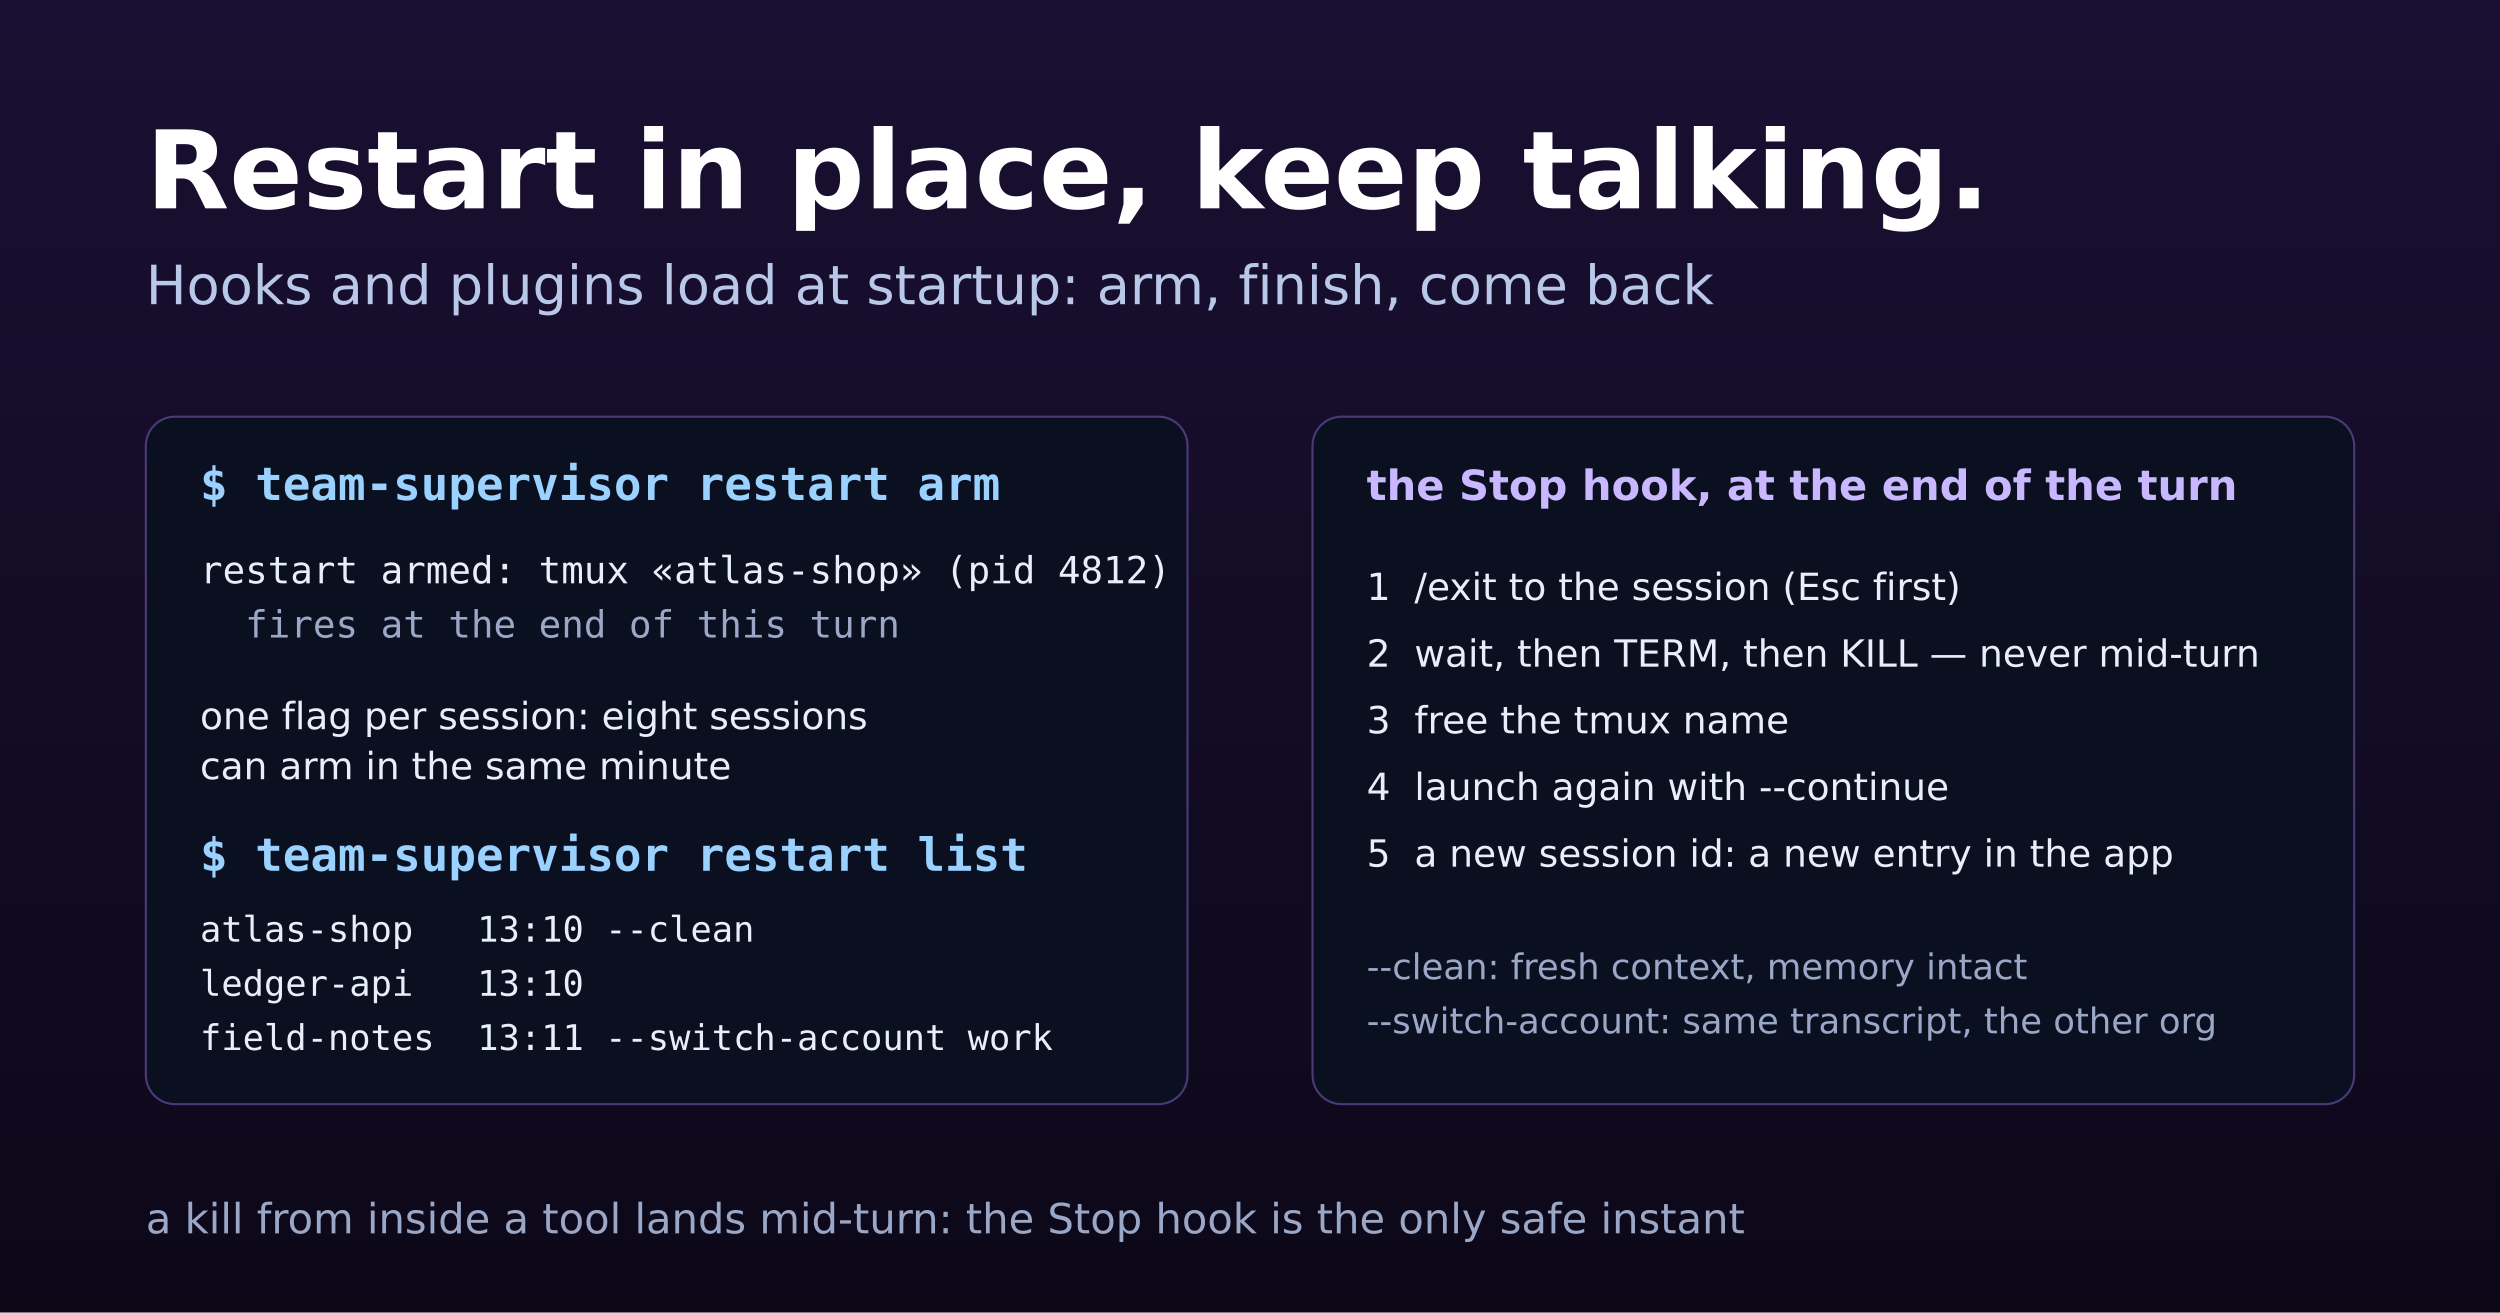
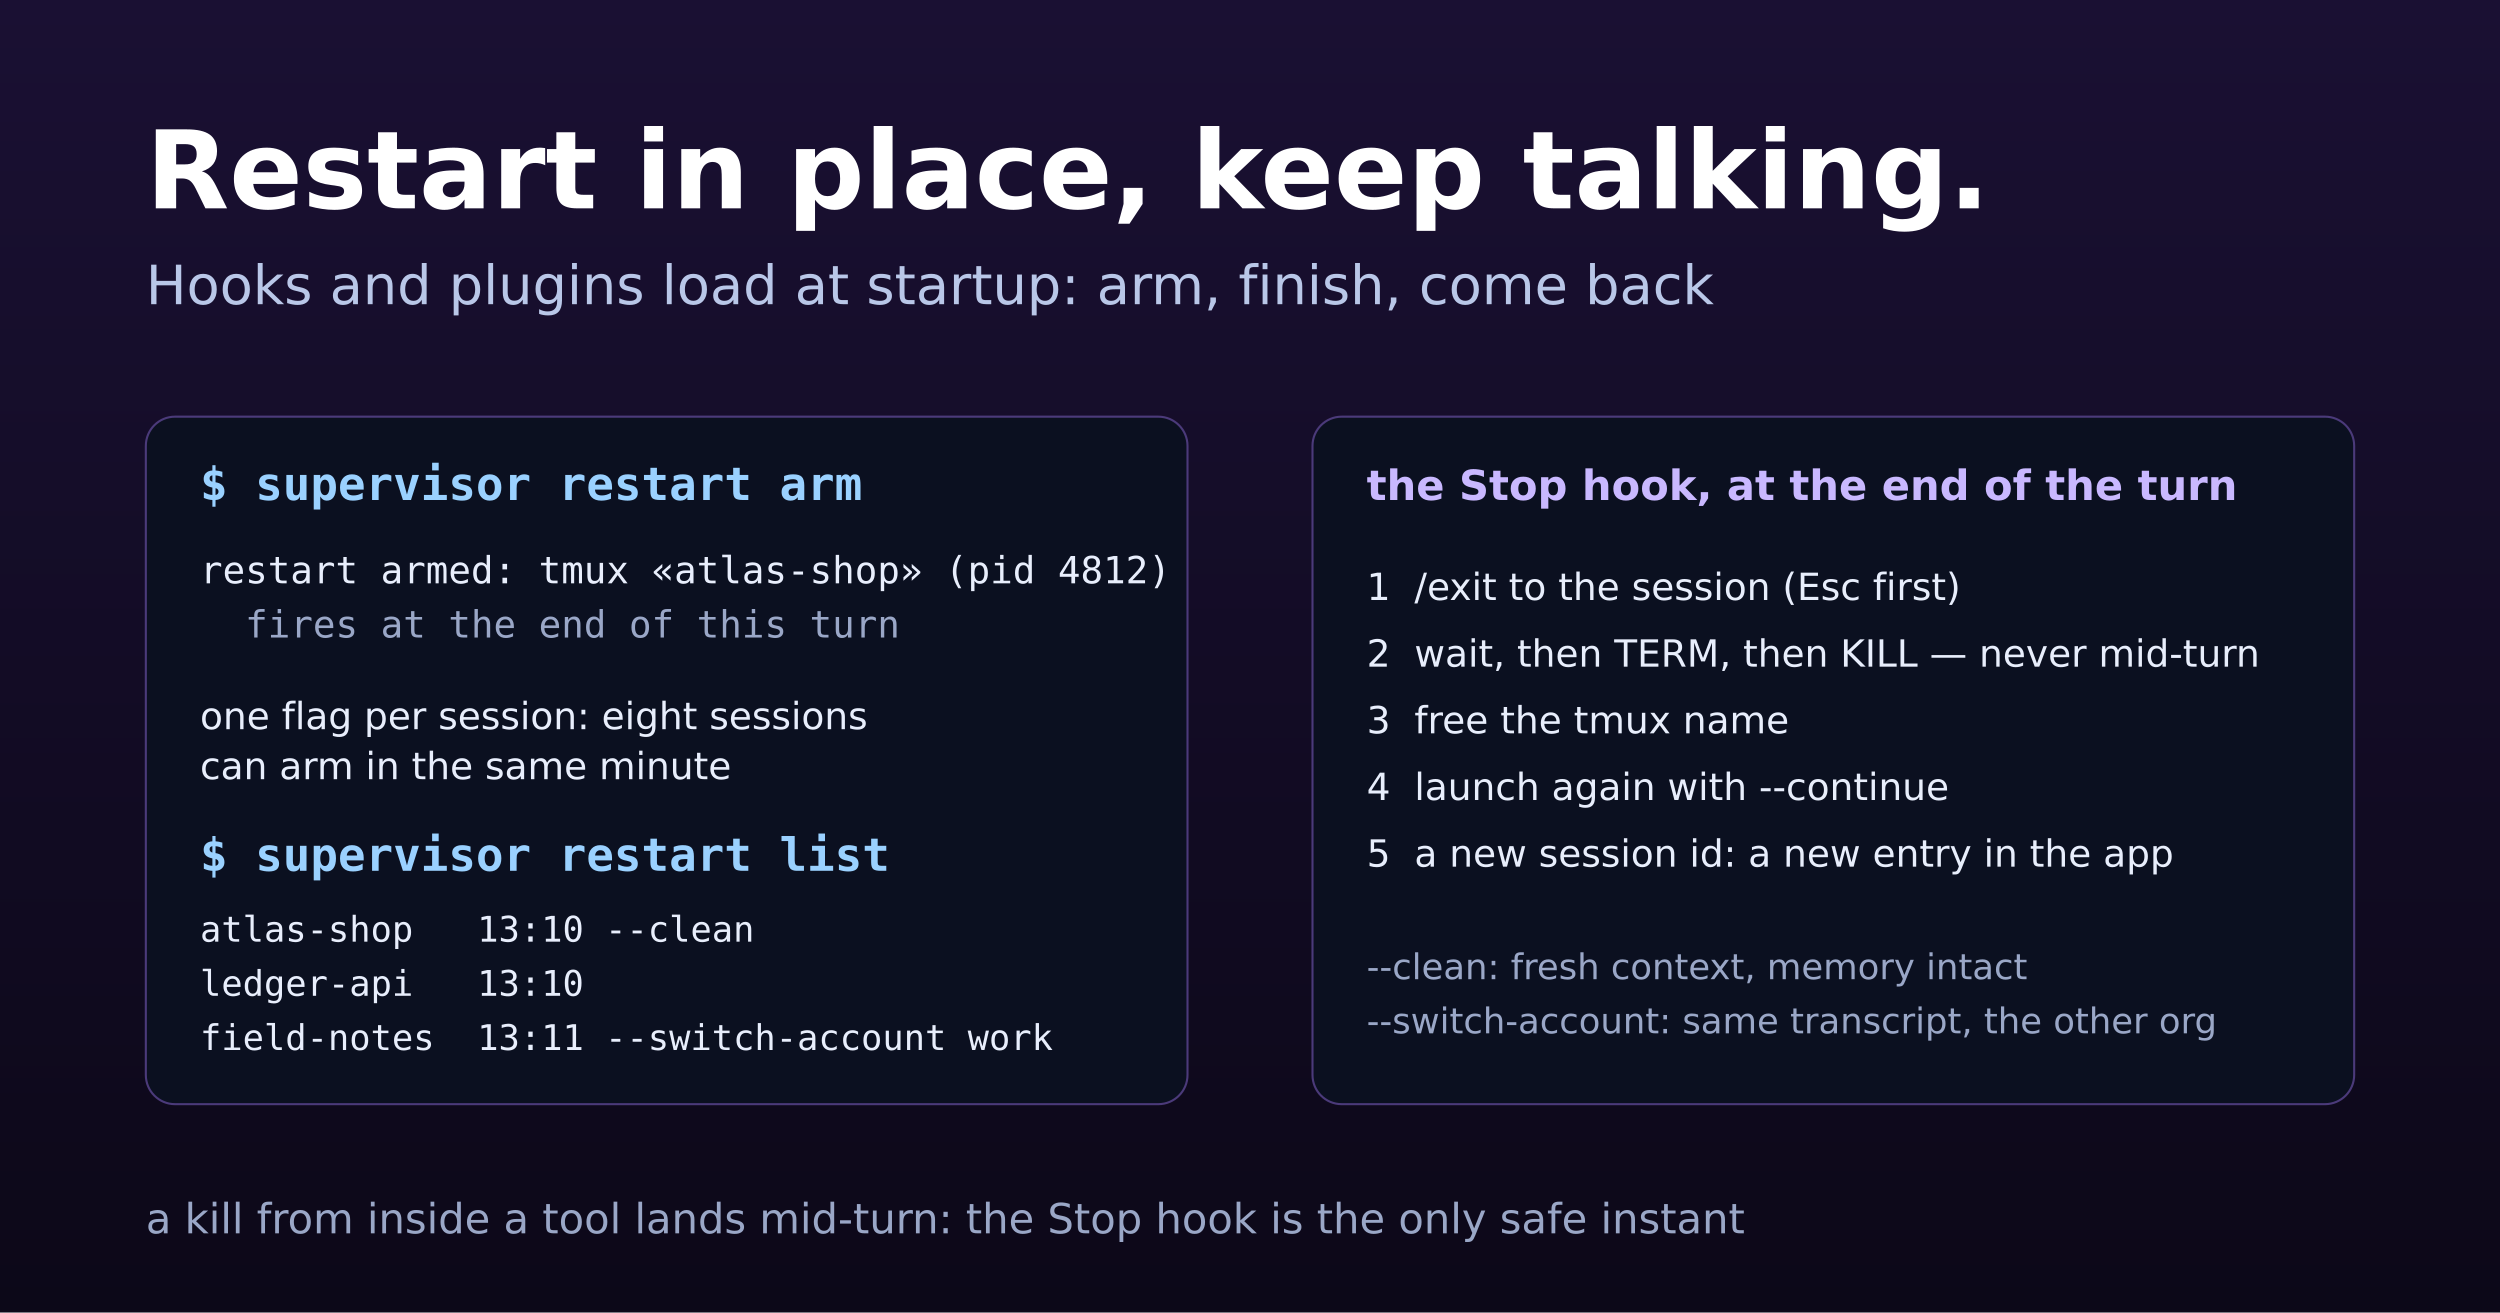
<svg xmlns="http://www.w3.org/2000/svg" width="1200" height="630" viewBox="0 0 1200 630" font-family="'DejaVu Sans',Helvetica,Arial,sans-serif" xml:space="preserve">
  <defs>
    <linearGradient id="bg" x1="0" y1="0" x2="0" y2="1">
      <stop offset="0" stop-color="#1a1033" />
      <stop offset="1" stop-color="#0c0818" />
    </linearGradient>
    <marker id="m" markerWidth="7" markerHeight="7" refX="5" refY="3.5" orient="auto" markerUnits="strokeWidth">
      <path d="M0,0 L7,3.5 L0,7 z" fill="#3ddc84" />
    </marker>
    <clipPath id="round">
      <circle cx="0" cy="0" r="132" />
    </clipPath>
  </defs>
  <rect width="1200" height="630" fill="url(#bg)" />
  <text x="70" y="100" fill="#ffffff" font-size="52" font-weight="800" text-anchor="start">Restart in place, keep talking.</text>
  <text x="70" y="146" fill="#b9c7e8" font-size="26" font-weight="500" text-anchor="start">Hooks and plugins load at startup: arm, finish, come back</text>
  <rect x="70" y="200" width="500" height="330" rx="14" fill="#0b1020" stroke="#4b3a7a" />
-   <text x="96" y="240" fill="#9ad1ff" font-size="22" font-weight="700" font-family="'DejaVu Sans Mono',Menlo,monospace" text-anchor="start">$ team-supervisor restart arm</text>
+   <text x="96" y="240" fill="#9ad1ff" font-size="22" font-weight="700" font-family="'DejaVu Sans Mono',Menlo,monospace" text-anchor="start">$ supervisor restart arm</text>
  <text x="96" y="280" fill="#e8eefc" font-size="18" font-weight="500" font-family="'DejaVu Sans Mono',Menlo,monospace" text-anchor="start">restart armed: tmux «atlas-shop» (pid 4812)</text>
  <text x="96" y="306" fill="#9aa7c7" font-size="18" font-weight="500" font-family="'DejaVu Sans Mono',Menlo,monospace" text-anchor="start">  fires at the end of this turn</text>
  <text x="96" y="350" fill="#e8eefc" font-size="18" font-weight="500" text-anchor="start">one flag per session: eight sessions</text>
  <text x="96" y="374" fill="#e8eefc" font-size="18" font-weight="500" text-anchor="start">can arm in the same minute</text>
-   <text x="96" y="418" fill="#9ad1ff" font-size="22" font-weight="700" font-family="'DejaVu Sans Mono',Menlo,monospace" text-anchor="start">$ team-supervisor restart list</text>
+   <text x="96" y="418" fill="#9ad1ff" font-size="22" font-weight="700" font-family="'DejaVu Sans Mono',Menlo,monospace" text-anchor="start">$ supervisor restart list</text>
  <text x="96" y="452" fill="#e8eefc" font-size="17" font-weight="500" font-family="'DejaVu Sans Mono',Menlo,monospace" text-anchor="start">atlas-shop   13:10 --clean</text>
  <text x="96" y="478" fill="#e8eefc" font-size="17" font-weight="500" font-family="'DejaVu Sans Mono',Menlo,monospace" text-anchor="start">ledger-api   13:10</text>
  <text x="96" y="504" fill="#e8eefc" font-size="17" font-weight="500" font-family="'DejaVu Sans Mono',Menlo,monospace" text-anchor="start">field-notes  13:11 --switch-account work</text>
  <rect x="630" y="200" width="500" height="330" rx="14" fill="#0b1020" stroke="#4b3a7a" />
  <text x="656" y="240" fill="#c9b8ff" font-size="20" font-weight="700" text-anchor="start">the Stop hook, at the end of the turn</text>
  <text x="656" y="288" fill="#e8eefc" font-size="18" font-weight="500" text-anchor="start">1  /exit to the session (Esc first)</text>
  <text x="656" y="320" fill="#e8eefc" font-size="18" font-weight="500" text-anchor="start">2  wait, then TERM, then KILL — never mid-turn</text>
  <text x="656" y="352" fill="#e8eefc" font-size="18" font-weight="500" text-anchor="start">3  free the tmux name</text>
  <text x="656" y="384" fill="#e8eefc" font-size="18" font-weight="500" text-anchor="start">4  launch again with --continue</text>
  <text x="656" y="416" fill="#e8eefc" font-size="18" font-weight="500" text-anchor="start">5  a new session id: a new entry in the app</text>
  <text x="656" y="470" fill="#9aa7c7" font-size="17" font-weight="500" text-anchor="start">--clean: fresh context, memory intact</text>
  <text x="656" y="496" fill="#9aa7c7" font-size="17" font-weight="500" text-anchor="start">--switch-account: same transcript, the other org</text>
  <text x="70" y="592" fill="#9aa7c7" font-size="20" font-weight="500" text-anchor="start">a kill from inside a tool lands mid-turn: the Stop hook is the only safe instant</text>
</svg>
